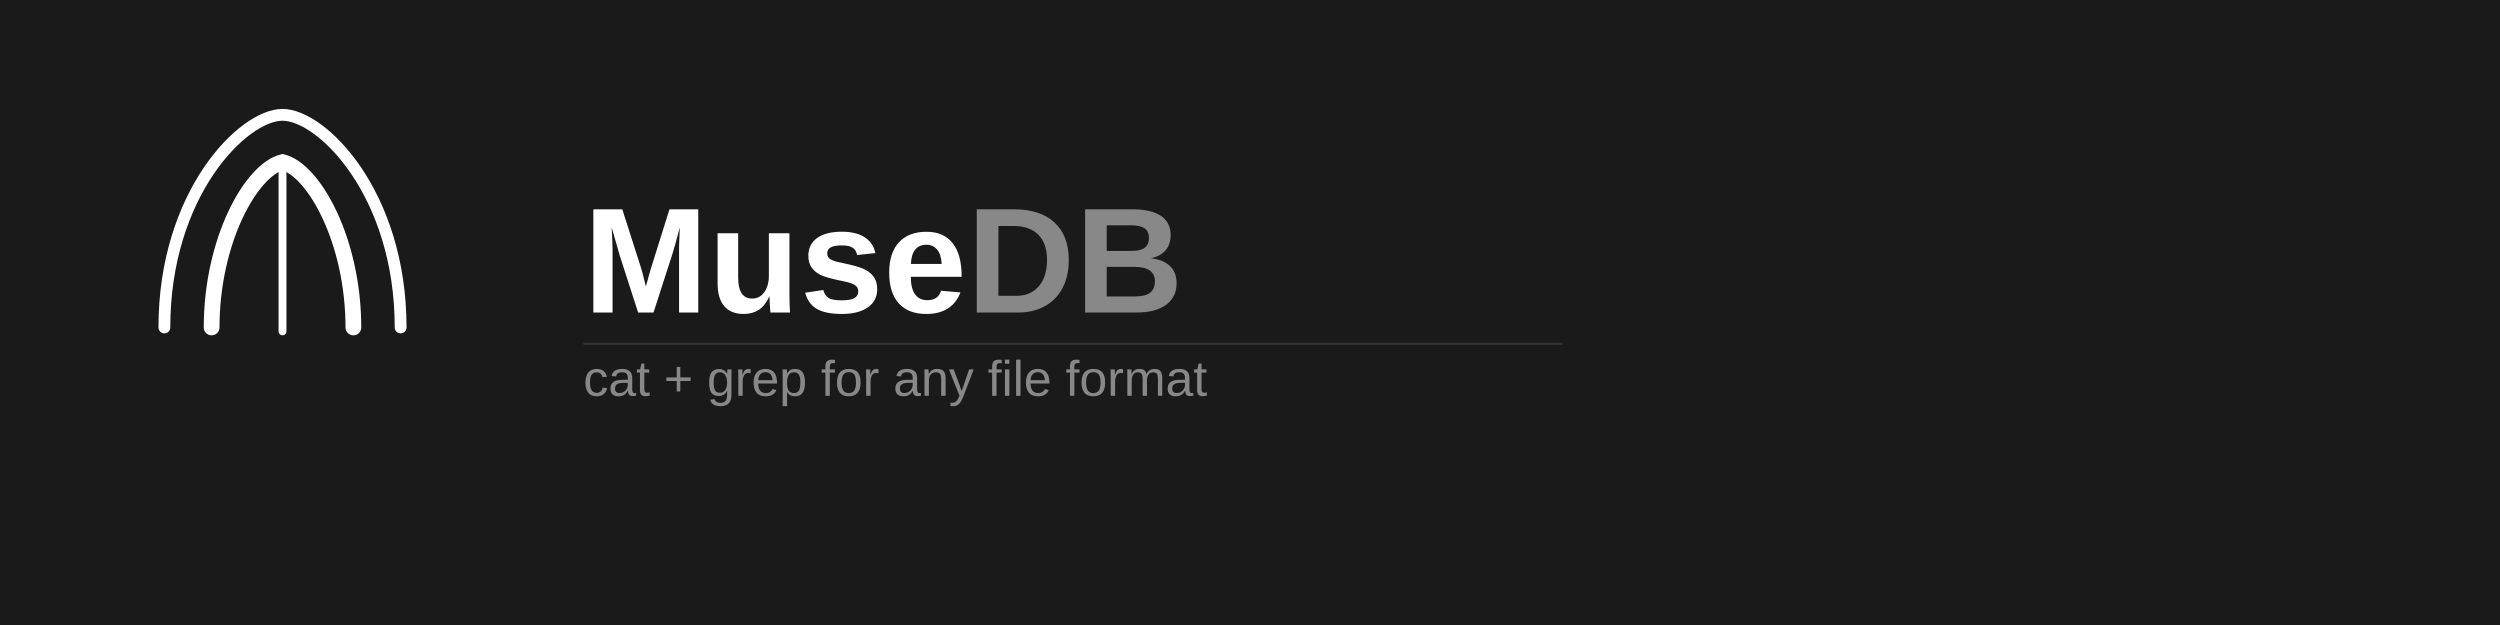
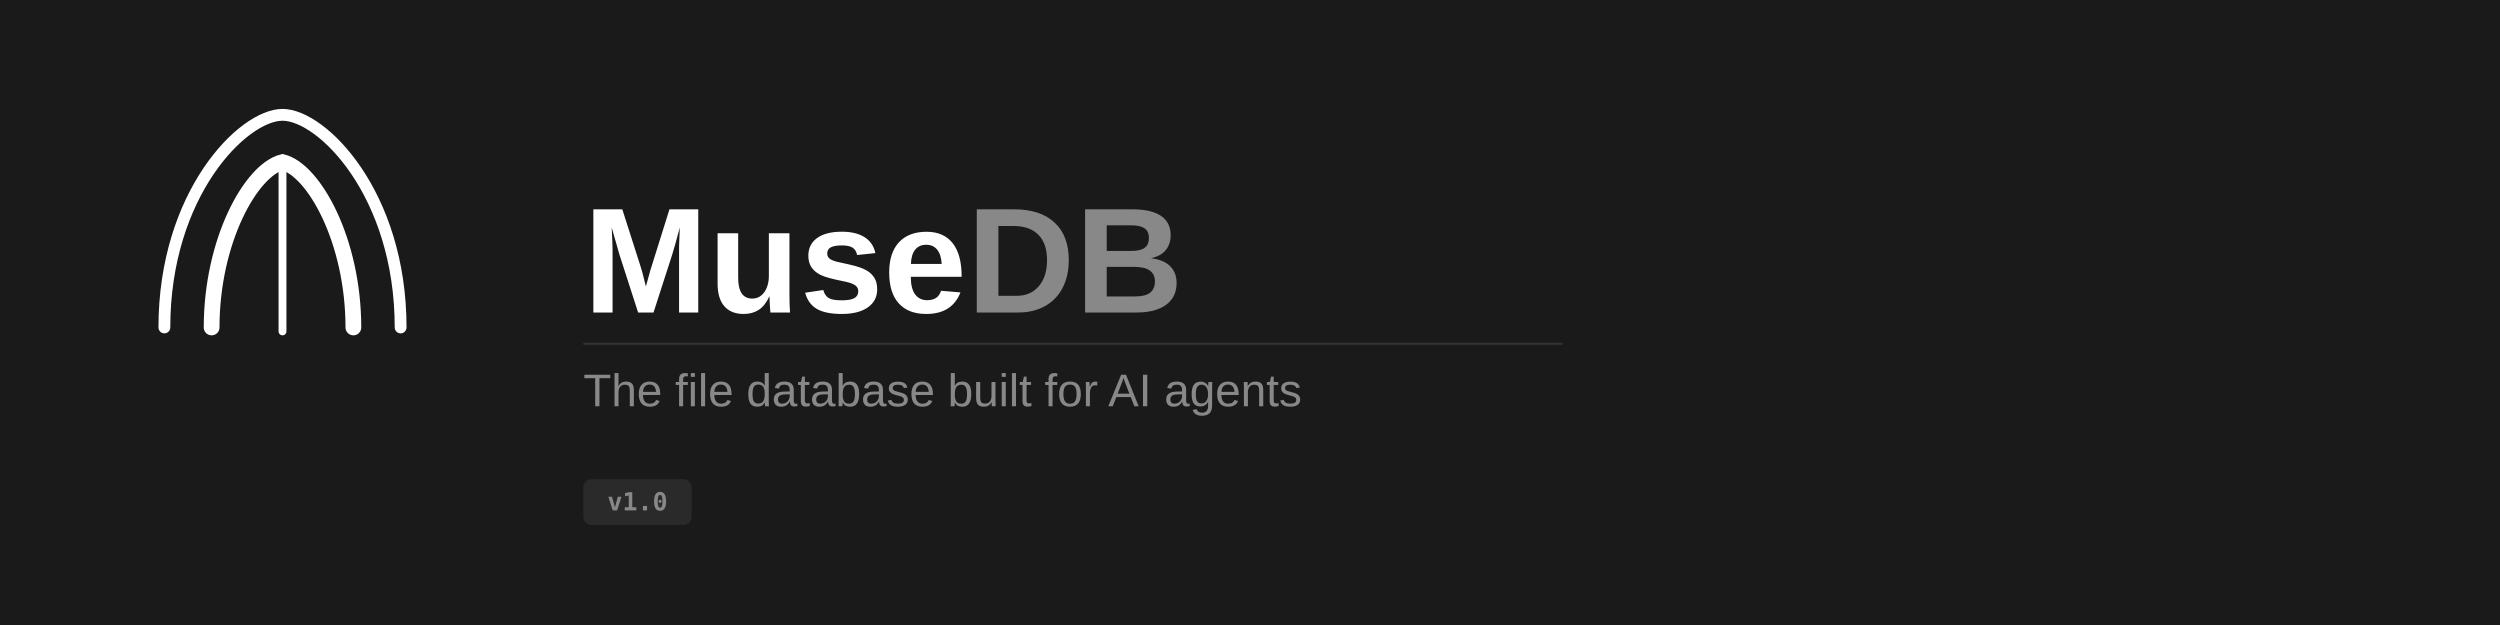
<svg xmlns="http://www.w3.org/2000/svg" width="1200" height="300" viewBox="0 0 1200 300">
  <rect width="1200" height="300" fill="#1A1A1A" />
  <g transform="translate(60, 40) scale(1.8)">
    <g transform="scale(1.05)" fill="none" stroke="white" stroke-linecap="round">
      <path d="M10 62 C10 28, 30 8, 40 8 C50 8, 70 28, 70 62" stroke-width="3" />
      <path d="M22 62 C22 40, 32 22, 40 20 C48 22, 58 40, 58 62" stroke-width="4" />
      <line x1="40" y1="20" x2="40" y2="63" stroke-width="2" />
    </g>
  </g>
  <g transform="translate(280, 150)">
    <text x="0" y="0" font-family="'SF Pro Display', 'Helvetica Neue', Arial, sans-serif" font-size="72" fill="white" font-weight="700">
      Muse<tspan fill="#888">DB</tspan>
    </text>
  </g>
-   <g transform="translate(280, 190)">
-     <text x="0" y="0" font-family="'SF Pro Text', 'Helvetica Neue', Arial, sans-serif" font-size="24" fill="#888" font-weight="400">
-       cat + grep for any file format
+   <line x1="280" y1="165" x2="750" y2="165" stroke="#333" stroke-width="1" />
+   <g transform="translate(280, 195)">
+     <text x="0" y="0" font-family="'SF Pro Text', 'Helvetica Neue', Arial, sans-serif" font-size="22" fill="#888" font-weight="400">
+       The file database built for AI agents
    </text>
  </g>
-   <line x1="280" y1="165" x2="750" y2="165" stroke="#333" stroke-width="1" />
+   <g transform="translate(280, 230)">
+     <rect x="0" y="0" width="52" height="22" rx="4" fill="#888" opacity="0.15" />
+     <text x="26" y="15" font-family="'SF Mono', 'Fira Code', monospace" font-size="12" fill="#888" text-anchor="middle" font-weight="600">v1.0</text>
+   </g>
</svg>
